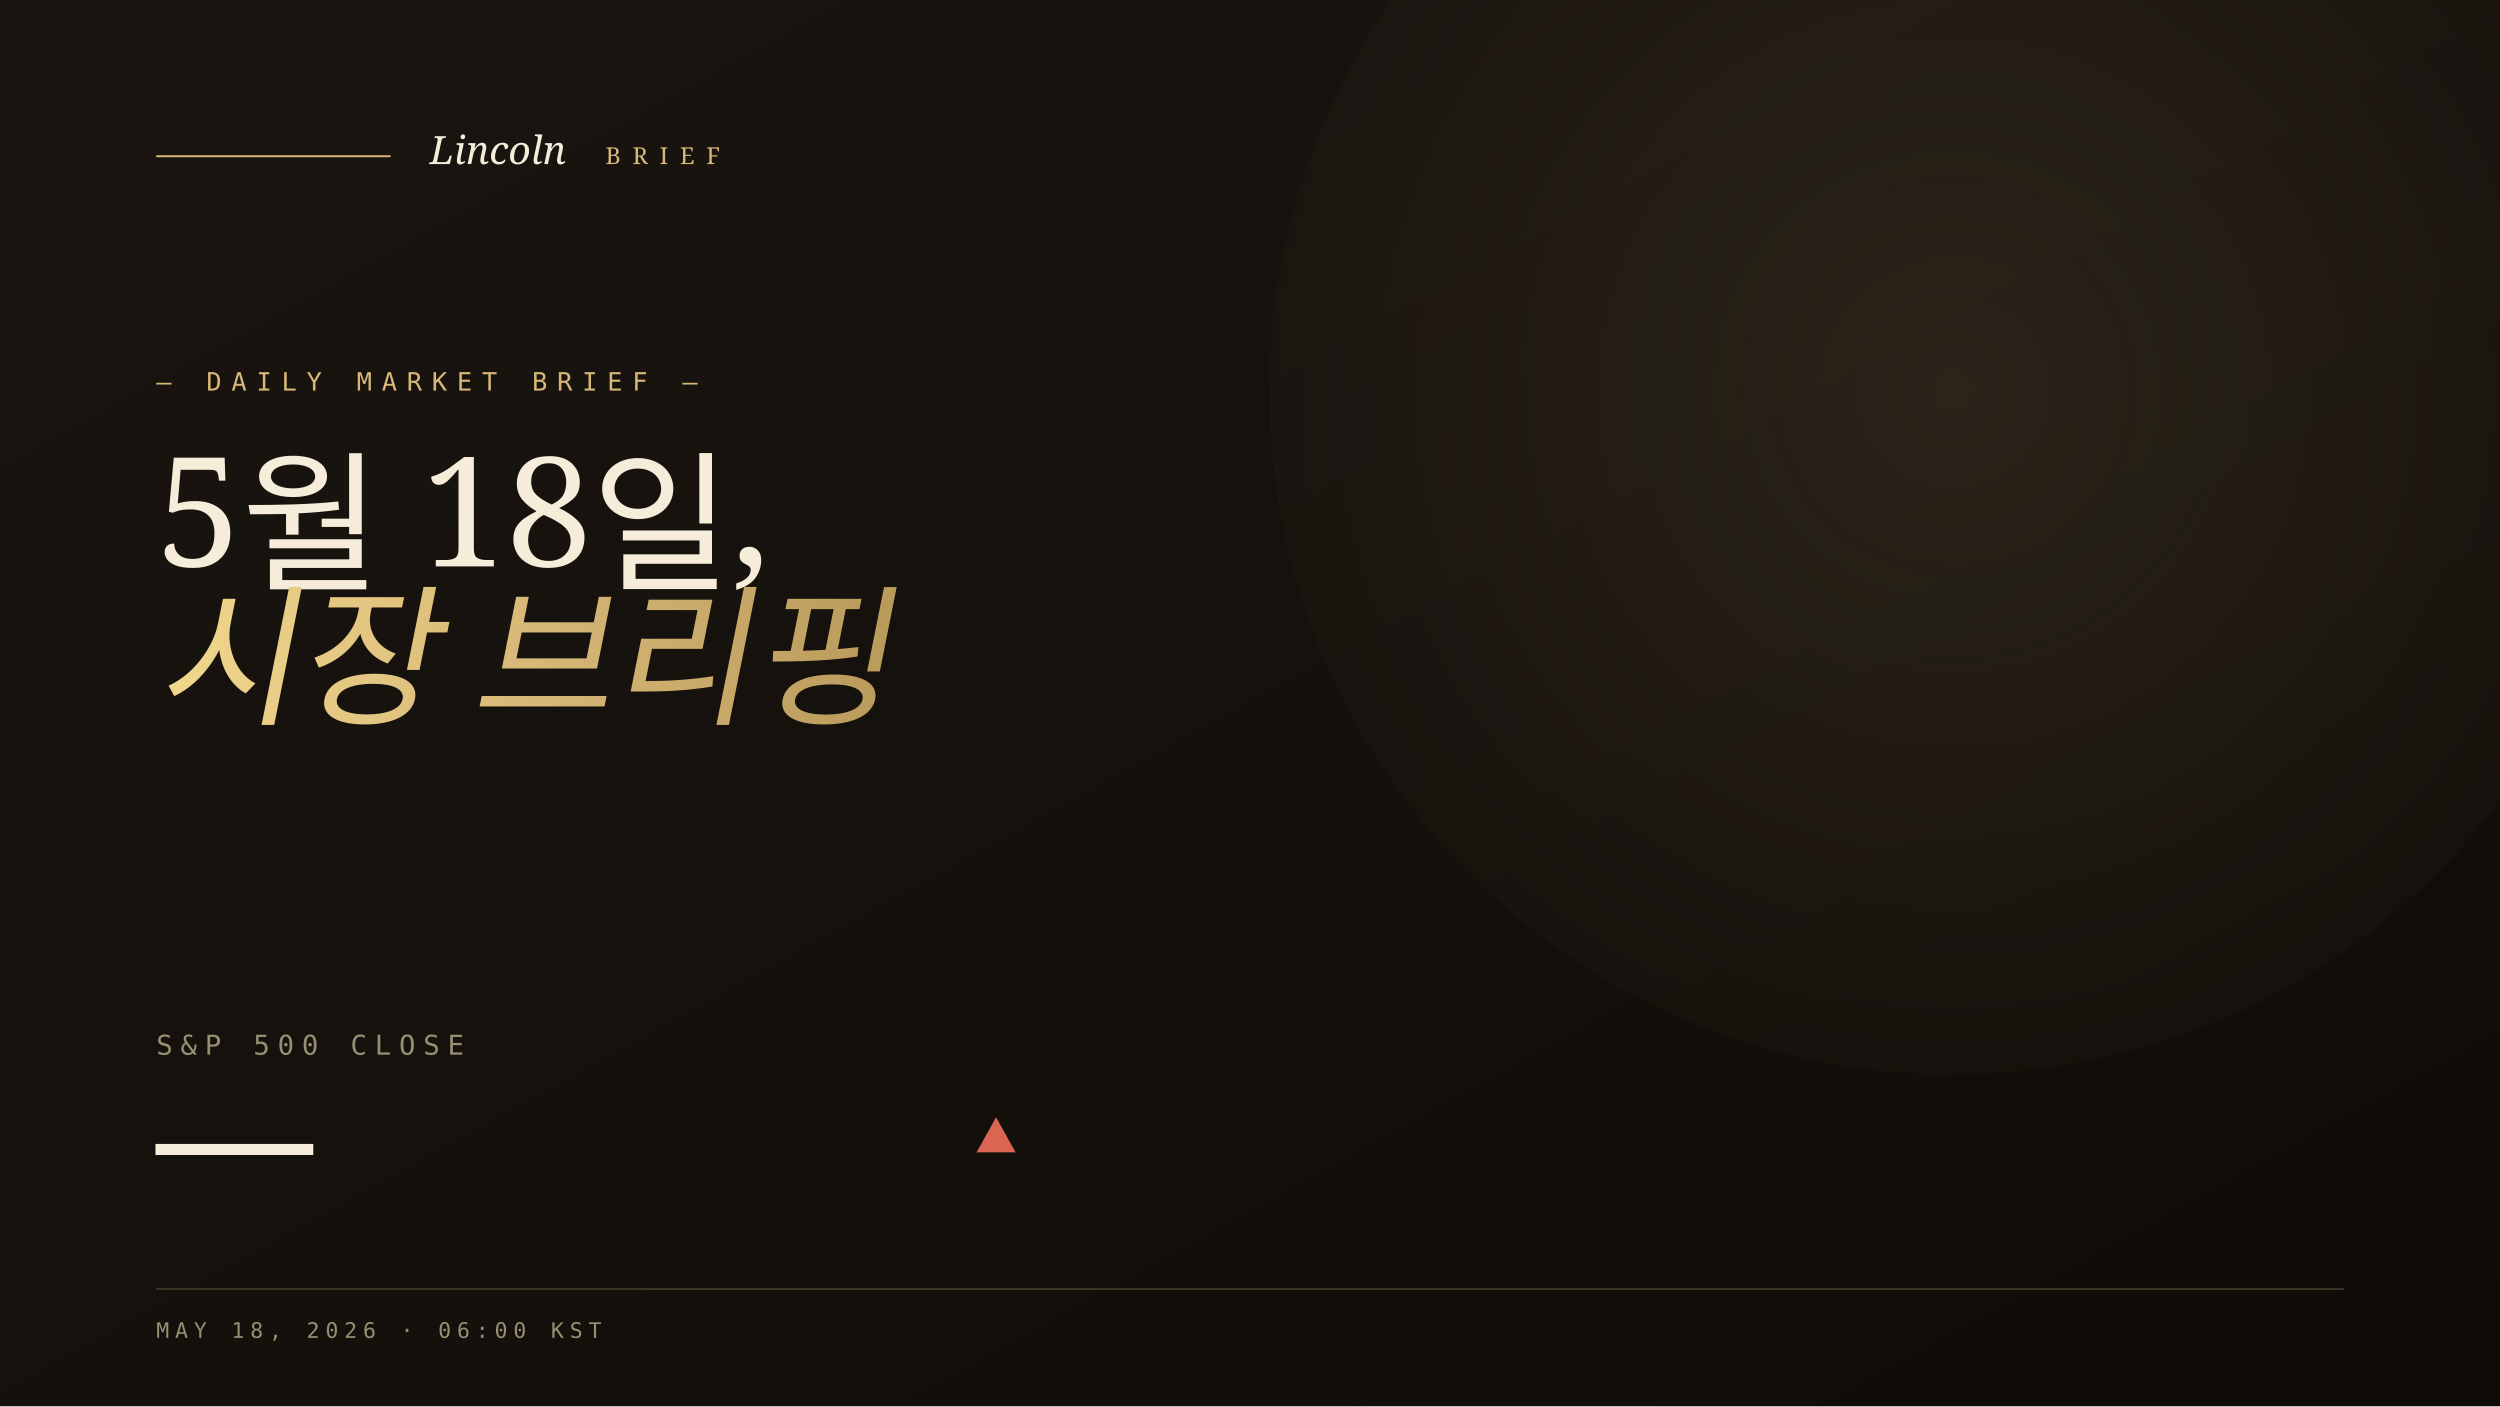
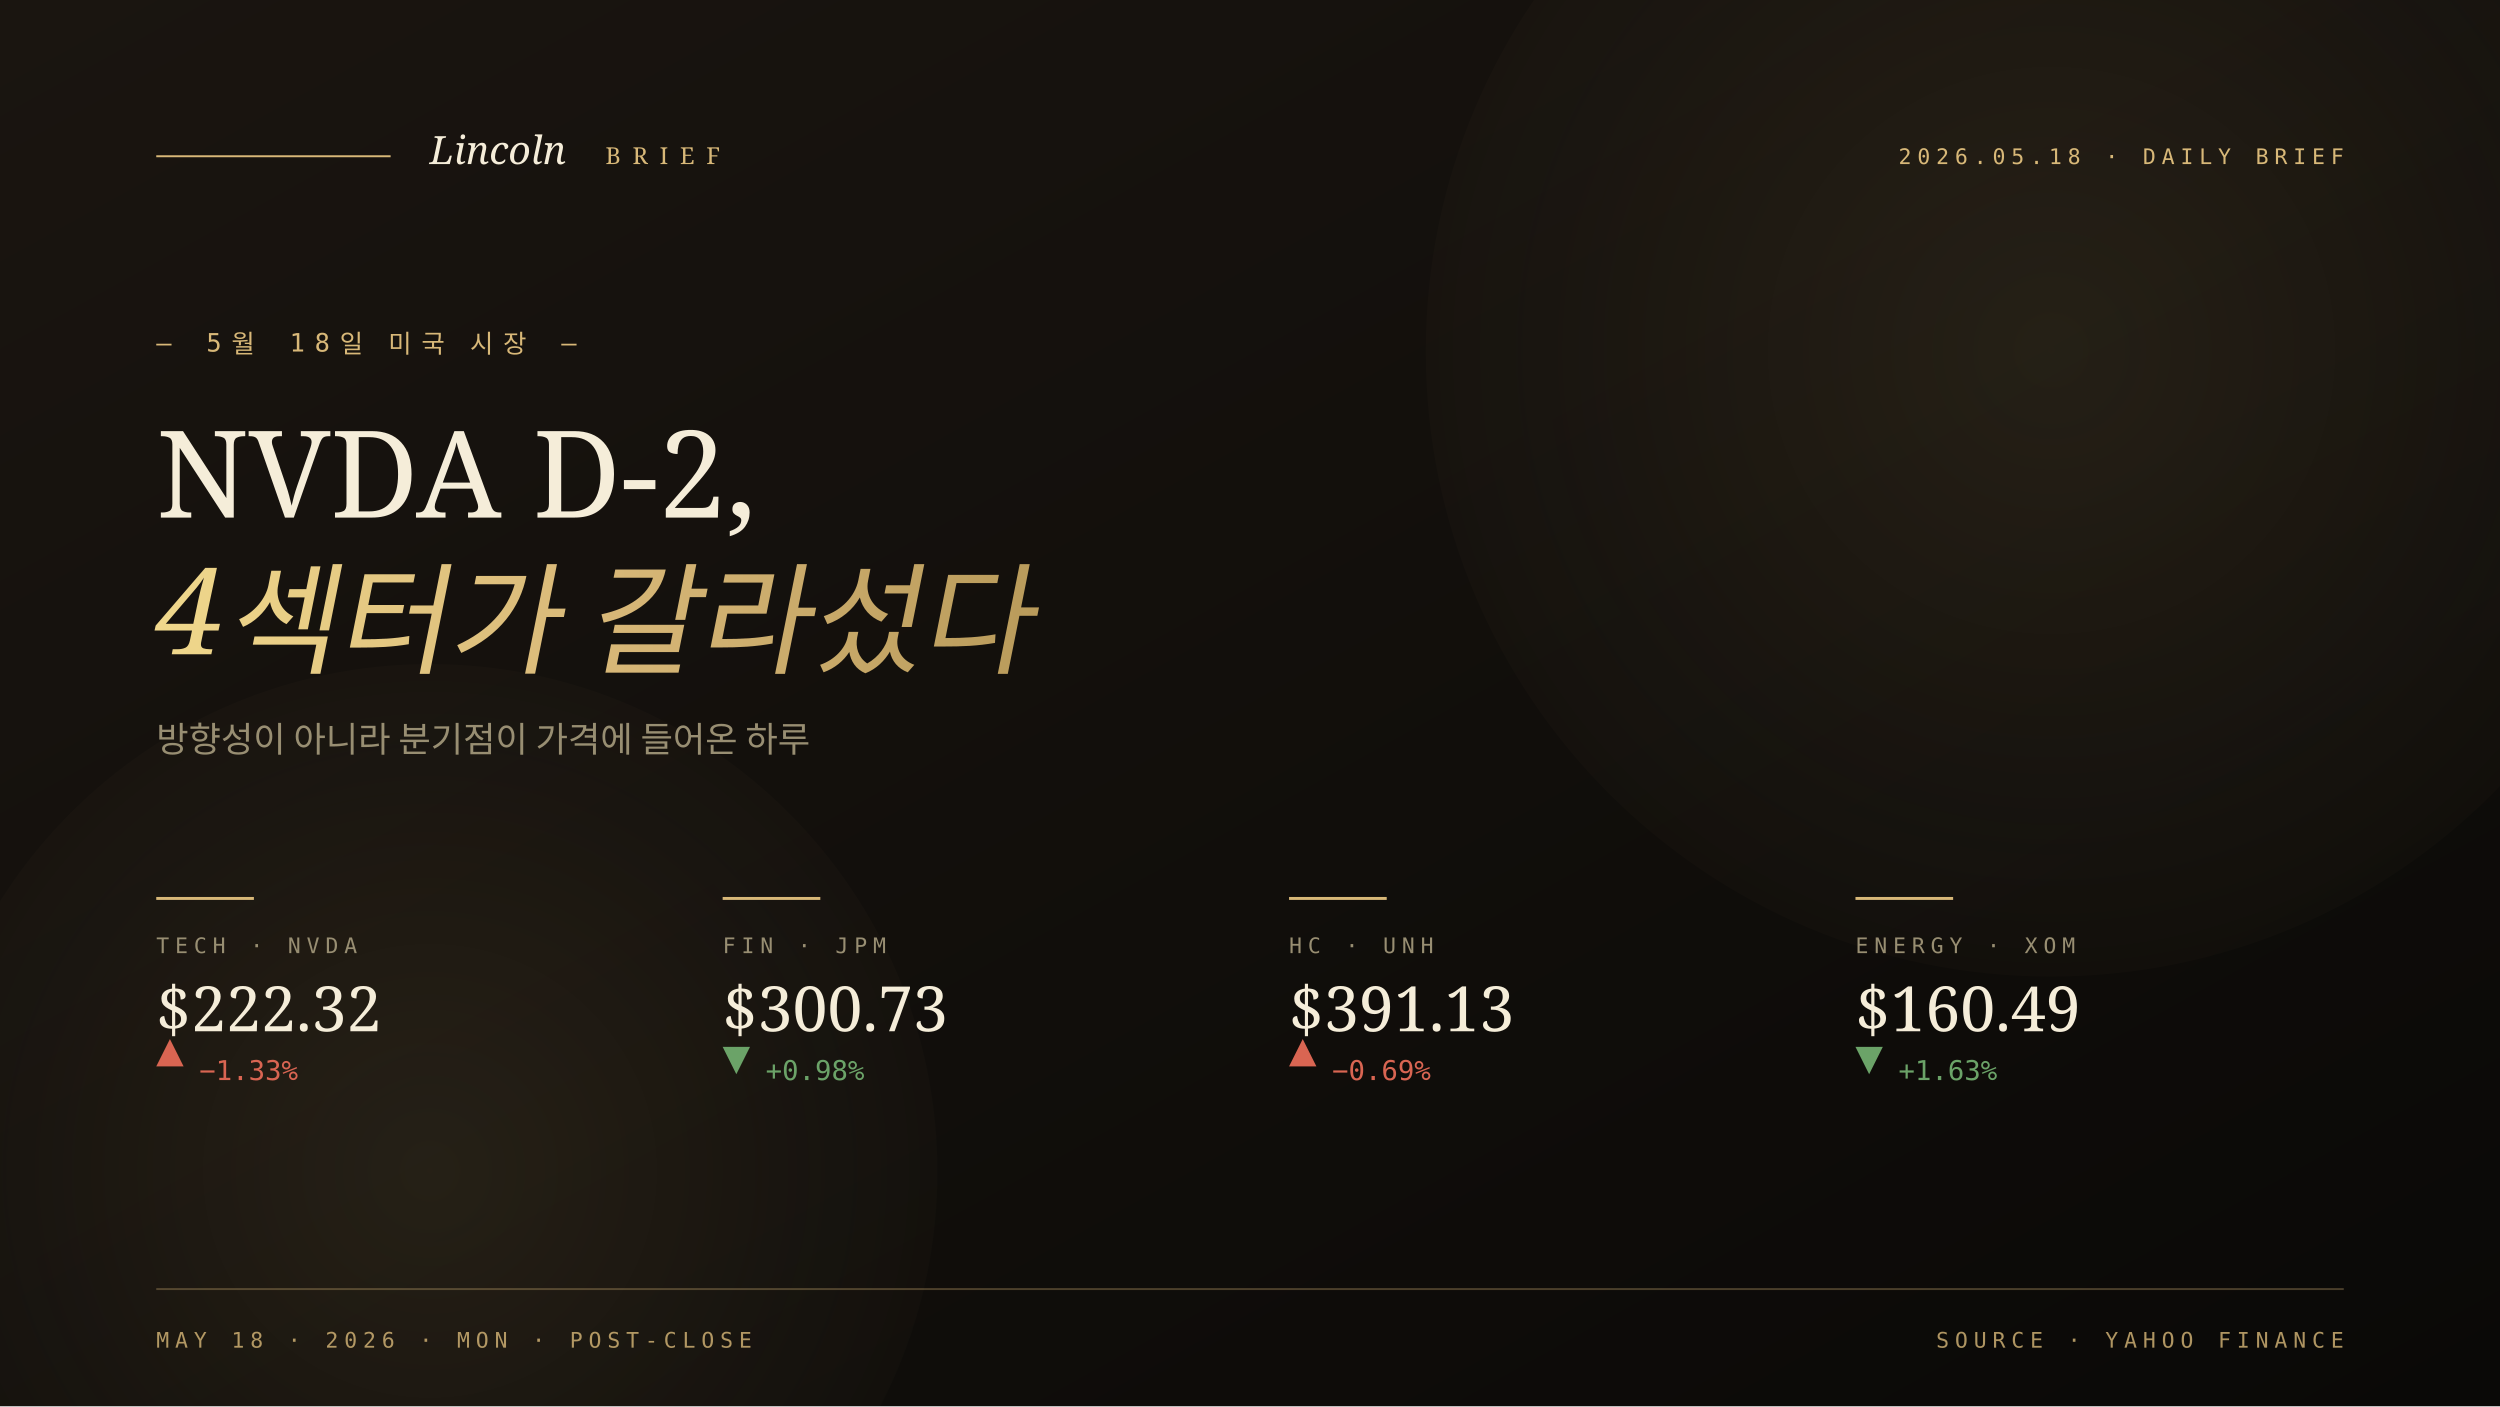
<svg xmlns="http://www.w3.org/2000/svg" viewBox="0 0 1280 720" preserveAspectRatio="xMidYMid slice">
  <defs>
    <linearGradient id="bg" x1="0" y1="0" x2="1" y2="1">
      <stop offset="0%" stop-color="#1a1510" />
-       <stop offset="100%" stop-color="#0f0c08" />
+       <stop offset="100%" stop-color="#0a0907" />
    </linearGradient>
    <linearGradient id="gold" x1="0" y1="0" x2="1" y2="0">
      <stop offset="0%" stop-color="#f0d88c" />
      <stop offset="50%" stop-color="#d8b878" />
      <stop offset="100%" stop-color="#b89a5a" />
    </linearGradient>
    <radialGradient id="glow" cx="50%" cy="50%" r="60%">
-       <stop offset="0%" stop-color="#d8b878" stop-opacity="0.12" />
+       <stop offset="0%" stop-color="#d8b878" stop-opacity="0.10" />
      <stop offset="100%" stop-color="#d8b878" stop-opacity="0" />
    </radialGradient>
  </defs>
  <rect width="1280" height="720" fill="url(#bg)" />
-   <circle cx="1000" cy="200" r="350" fill="url(#glow)" />
+   <circle cx="1050" cy="180" r="320" fill="url(#glow)" />
+   <circle cx="220" cy="600" r="260" fill="url(#glow)" />
  <line x1="80" y1="80" x2="200" y2="80" stroke="#d8b878" stroke-width="1" />
  <text x="220" y="84" font-family="Georgia, serif" font-style="italic" font-size="20" fill="#f5edd9">Lincoln</text>
  <text x="310" y="84" font-family="Georgia, serif" font-size="12" letter-spacing="6" fill="#d8b878">BRIEF</text>
-   <text x="80" y="200" font-family="monospace" font-size="13" letter-spacing="5" fill="#d8b878">— DAILY MARKET BRIEF —</text>
-   <text x="80" y="290" font-family="Playfair Display, Georgia, serif" font-size="78" fill="#f5edd9">5월 18일,</text>
-   <text x="80" y="365" font-family="Playfair Display, Georgia, serif" font-size="78" font-style="italic" fill="url(#gold)">시장 브리핑</text>
-   <text x="80" y="540" font-family="monospace" font-size="14" letter-spacing="4" fill="#988e72">S&amp;P 500 CLOSE</text>
-   <text x="80" y="610" font-family="Playfair Display, Georgia, serif" font-size="80" font-weight="600" fill="#f5edd9" id="sp-close">—</text>
-   <g transform="translate(500, 0)">
-     <polygon points="0,590 20,590 10,572" fill="#d96552" />
-     <text x="35" y="610" font-family="Playfair Display, Georgia, serif" font-size="40" font-weight="500" fill="#d96552" />
+   <text x="1200" y="84" font-family="monospace" font-size="11" letter-spacing="3" fill="#d8b878" text-anchor="end">2026.05.18 · DAILY BRIEF</text>
+   <text x="80" y="180" font-family="monospace" font-size="13" letter-spacing="5" fill="#d8b878">— 5월 18일 미국 시장 —</text>
+   <text x="80" y="265" font-family="Playfair Display, Georgia, serif" font-size="62" font-weight="500" fill="#f5edd9">NVDA D-2,</text>
+   <text x="80" y="335" font-family="Playfair Display, Georgia, serif" font-size="62" font-style="italic" fill="url(#gold)">4섹터가 갈라섰다</text>
+   <text x="80" y="385" font-family="Pretendard, sans-serif" font-size="18" fill="#988e72">방향성이 아니라 분기점이 가격에 들어온 하루</text>
+   <g transform="translate(80, 460)">
+     <g>
+       <line x1="0" y1="0" x2="50" y2="0" stroke="#d8b878" stroke-width="1.5" />
+       <text x="0" y="28" font-family="monospace" font-size="11" letter-spacing="3" fill="#988e72">TECH · NVDA</text>
+       <text x="0" y="68" font-family="Playfair Display, Georgia, serif" font-size="32" fill="#f5edd9">$222.32</text>
+       <polygon points="0,86 14,86 7,72" fill="#d96552" />
+       <text x="22" y="93" font-family="monospace" font-size="14" fill="#d96552">−1.33%</text>
+     </g>
+     <g transform="translate(290, 0)">
+       <line x1="0" y1="0" x2="50" y2="0" stroke="#d8b878" stroke-width="1.5" />
+       <text x="0" y="28" font-family="monospace" font-size="11" letter-spacing="3" fill="#988e72">FIN · JPM</text>
+       <text x="0" y="68" font-family="Playfair Display, Georgia, serif" font-size="32" fill="#f5edd9">$300.73</text>
+       <polygon points="0,76 14,76 7,90" fill="#6ba368" />
+       <text x="22" y="93" font-family="monospace" font-size="14" fill="#6ba368">+0.98%</text>
+     </g>
+     <g transform="translate(580, 0)">
+       <line x1="0" y1="0" x2="50" y2="0" stroke="#d8b878" stroke-width="1.5" />
+       <text x="0" y="28" font-family="monospace" font-size="11" letter-spacing="3" fill="#988e72">HC · UNH</text>
+       <text x="0" y="68" font-family="Playfair Display, Georgia, serif" font-size="32" fill="#f5edd9">$391.13</text>
+       <polygon points="0,86 14,86 7,72" fill="#d96552" />
+       <text x="22" y="93" font-family="monospace" font-size="14" fill="#d96552">−0.69%</text>
+     </g>
+     <g transform="translate(870, 0)">
+       <line x1="0" y1="0" x2="50" y2="0" stroke="#d8b878" stroke-width="1.5" />
+       <text x="0" y="28" font-family="monospace" font-size="11" letter-spacing="3" fill="#988e72">ENERGY · XOM</text>
+       <text x="0" y="68" font-family="Playfair Display, Georgia, serif" font-size="32" fill="#f5edd9">$160.49</text>
+       <polygon points="0,76 14,76 7,90" fill="#6ba368" />
+       <text x="22" y="93" font-family="monospace" font-size="14" fill="#6ba368">+1.63%</text>
+     </g>
  </g>
-   <line x1="80" y1="660" x2="1200" y2="660" stroke="#3d3326" stroke-width="1" />
-   <text x="80" y="685" font-family="monospace" font-size="11" letter-spacing="3" fill="#988e72">MAY 18, 2026 · 06:00 KST</text>
+   <line x1="80" y1="660" x2="1200" y2="660" stroke="#d8b878" stroke-opacity="0.3" stroke-width="1" />
+   <text x="80" y="690" font-family="monospace" font-size="11" letter-spacing="3" fill="#d8b878" opacity="0.8">MAY 18 · 2026 · MON · POST-CLOSE</text>
+   <text x="1200" y="690" font-family="monospace" font-size="11" letter-spacing="3" fill="#d8b878" opacity="0.8" text-anchor="end">SOURCE · YAHOO FINANCE</text>
</svg>
